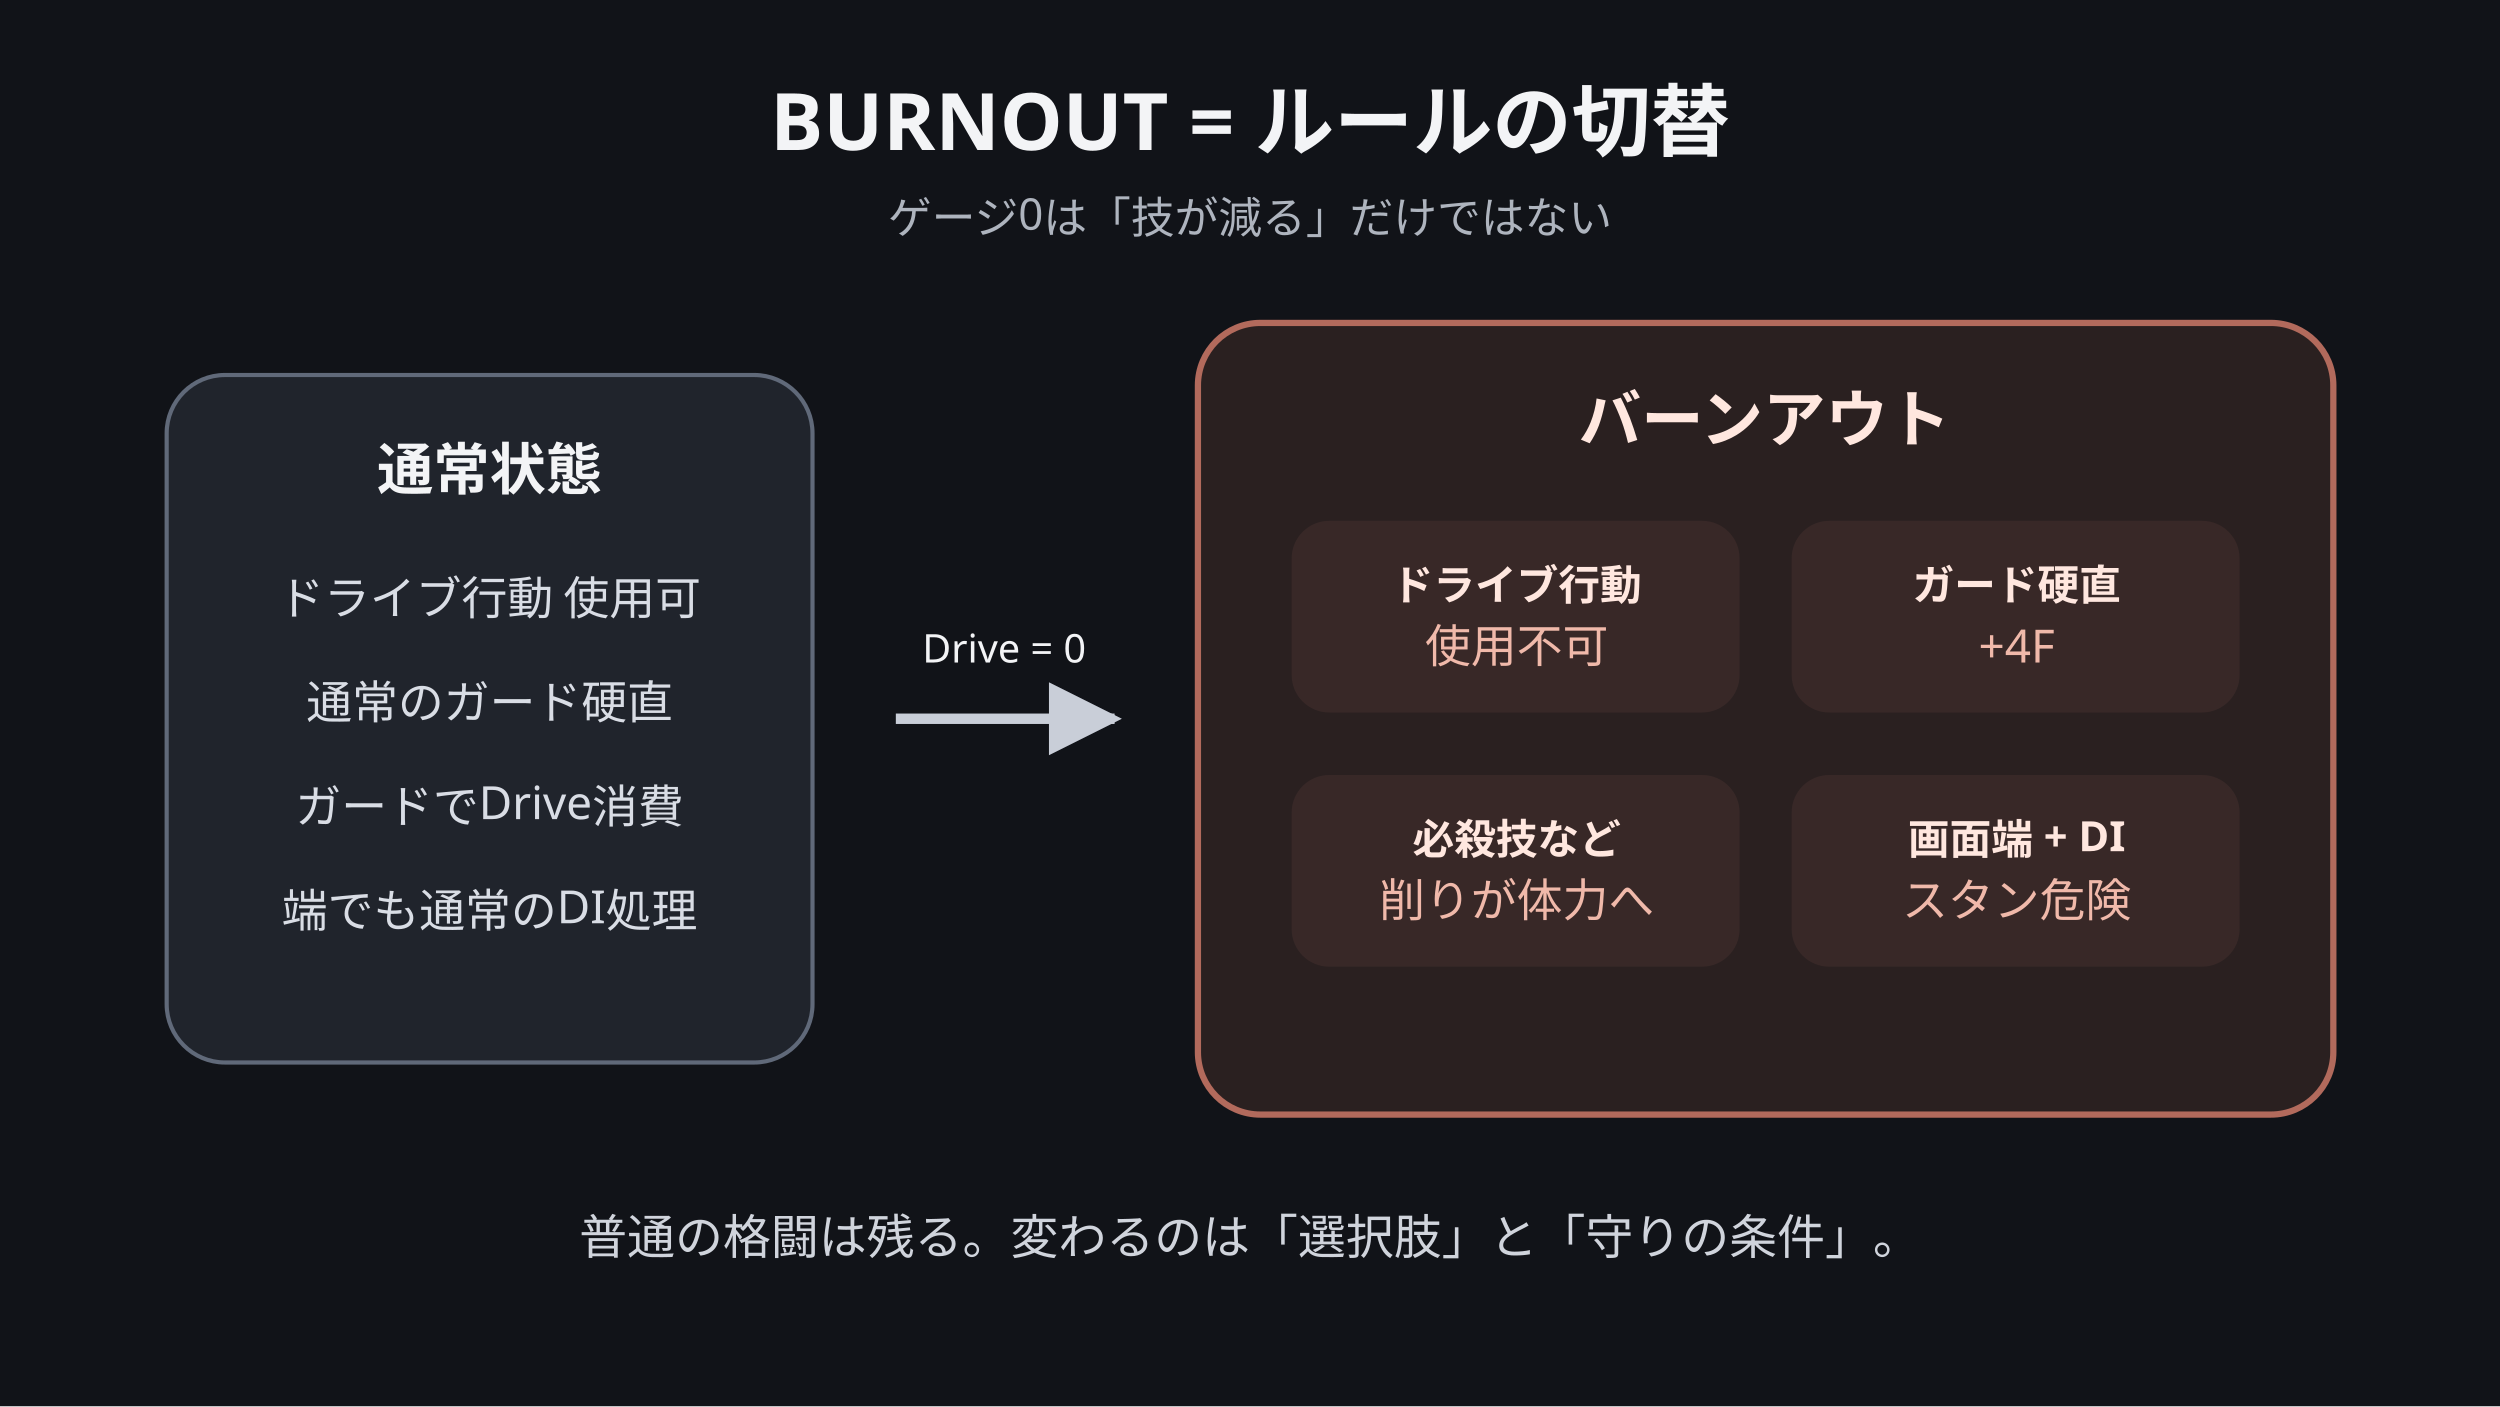
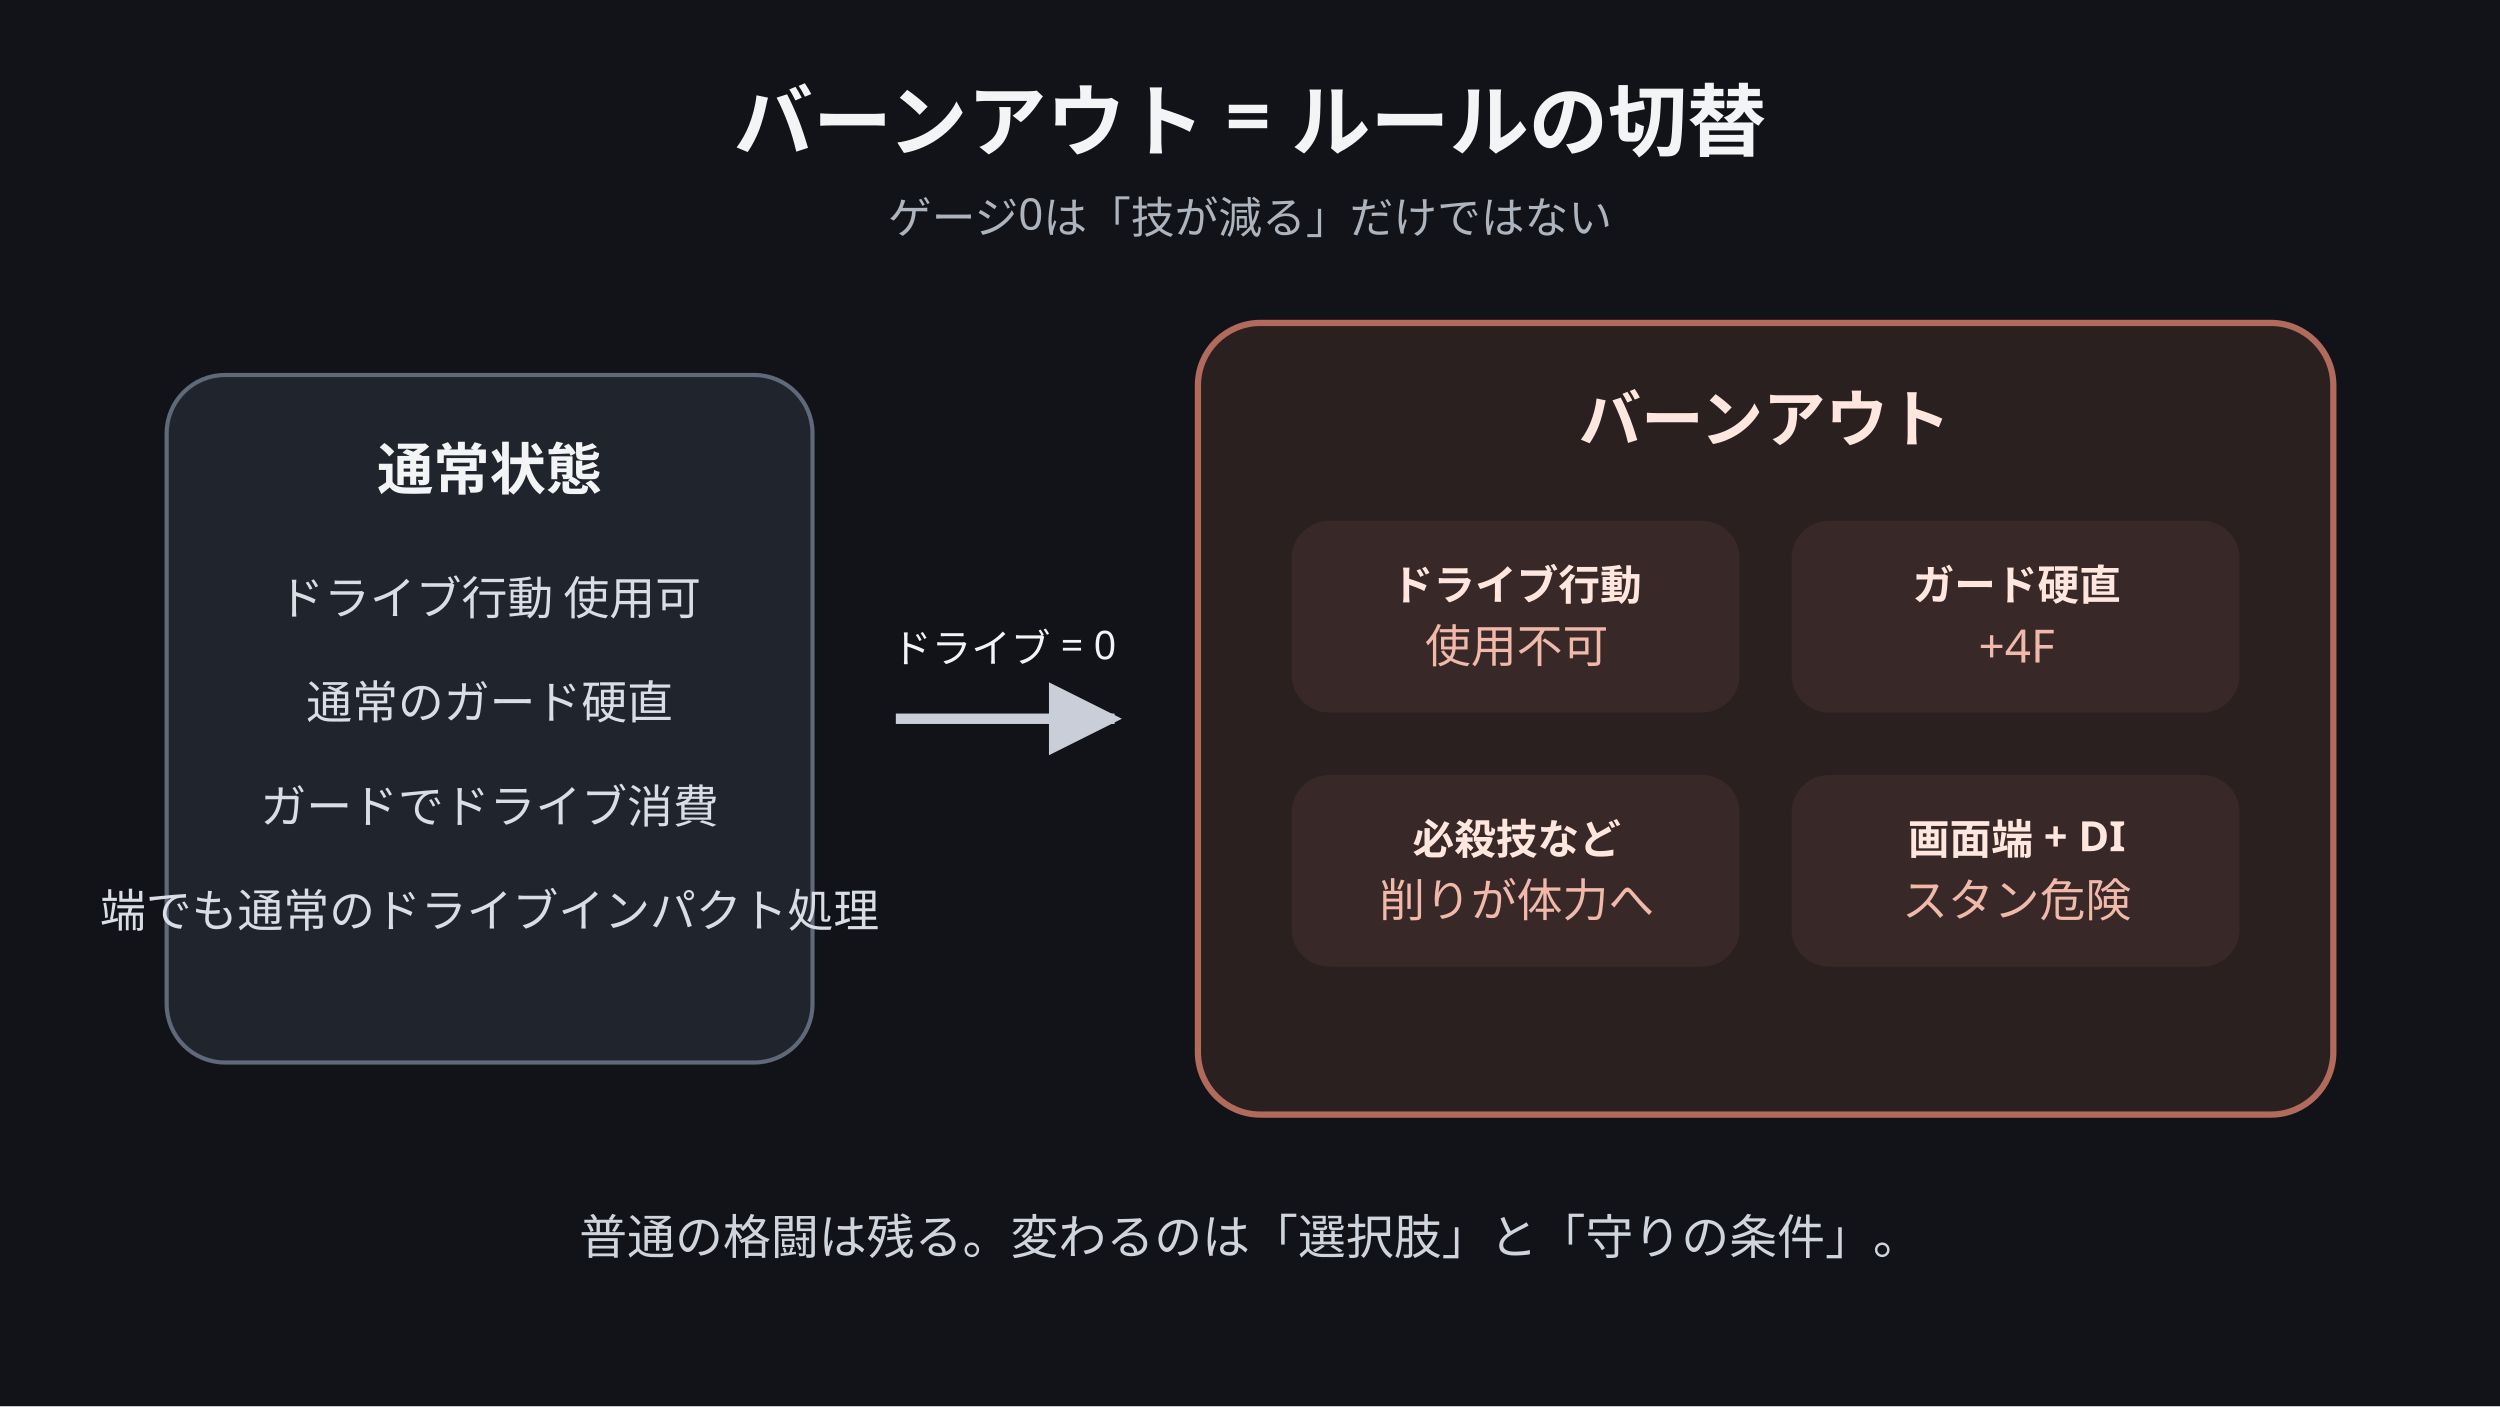
<svg xmlns="http://www.w3.org/2000/svg" width="1200" height="675" viewBox="0 0 1200 675" role="img" aria-labelledby="title desc">
  <rect width="1200" height="675" fill="#111318" />
-   <text x="600" y="72" text-anchor="middle" fill="#f3f4f6" font-family="sans-serif" font-size="38" font-weight="700">BURNOUT = ルールの切替</text>
+   <text x="600" y="72" text-anchor="middle" fill="#f3f4f6" font-family="sans-serif" font-size="38" font-weight="700">バーンアウト = ルールの切替</text>
  <text x="600" y="112" text-anchor="middle" fill="#aeb4be" font-family="sans-serif" font-size="21">ゲージ0は「技が減る」だけではない</text>
  <rect x="80" y="180" width="310" height="330" rx="28" fill="#20242c" stroke="#606979" stroke-width="2" />
  <text x="235" y="235" text-anchor="middle" fill="#f3f4f6" font-family="sans-serif" font-size="27" font-weight="700">通常状態</text>
  <text x="235" y="295" text-anchor="middle" fill="#d9dde5" font-family="sans-serif" font-size="22">ドライブ行動 使用可</text>
  <text x="235" y="345" text-anchor="middle" fill="#d9dde5" font-family="sans-serif" font-size="22">通常のガード硬直</text>
-   <text x="235" y="395" text-anchor="middle" fill="#d9dde5" font-family="sans-serif" font-size="22">ガードでDrive消費</text>
-   <text x="235" y="445" text-anchor="middle" fill="#d9dde5" font-family="sans-serif" font-size="22">端でも通常のDI処理</text>
+   <text x="235" y="395" text-anchor="middle" fill="#d9dde5" font-family="sans-serif" font-size="22">ガードでドライブ消費</text>
+   <text x="235" y="445" text-anchor="middle" fill="#d9dde5" font-family="sans-serif" font-size="22">端でも通常のドライブインパクト処理</text>
  <path d="M430 345 H535" stroke="#c9ced8" stroke-width="5" marker-end="url(#arrow)" />
-   <text x="482" y="318" text-anchor="middle" fill="#f3f4f6" font-family="sans-serif" font-size="19">Drive = 0</text>
+   <text x="482" y="318" text-anchor="middle" fill="#f3f4f6" font-family="sans-serif" font-size="19">ドライブ = 0</text>
  <rect x="575" y="155" width="545" height="380" rx="30" fill="#2a2020" stroke="#b26a5c" stroke-width="3" />
  <text x="847" y="212" text-anchor="middle" fill="#ffe7df" font-family="sans-serif" font-size="30" font-weight="700">バーンアウト</text>
  <rect x="620" y="250" width="215" height="92" rx="18" fill="#382827" />
  <text x="728" y="288" text-anchor="middle" fill="#ffe7df" font-family="sans-serif" font-size="20" font-weight="700">ドライブ行動</text>
  <text x="728" y="318" text-anchor="middle" fill="#f0b9aa" font-family="sans-serif" font-size="22">使用不可</text>
  <rect x="860" y="250" width="215" height="92" rx="18" fill="#382827" />
  <text x="968" y="288" text-anchor="middle" fill="#ffe7df" font-family="sans-serif" font-size="20" font-weight="700">ガード硬直</text>
  <text x="968" y="318" text-anchor="middle" fill="#f0b9aa" font-family="sans-serif" font-size="22">+4F</text>
  <rect x="620" y="372" width="215" height="92" rx="18" fill="#382827" />
  <text x="728" y="410" text-anchor="middle" fill="#ffe7df" font-family="sans-serif" font-size="20" font-weight="700">必殺技など</text>
  <text x="728" y="440" text-anchor="middle" fill="#f0b9aa" font-family="sans-serif" font-size="22">削りが体力へ</text>
  <rect x="860" y="372" width="215" height="92" rx="18" fill="#382827" />
  <text x="968" y="410" text-anchor="middle" fill="#ffe7df" font-family="sans-serif" font-size="20" font-weight="700">画面端 + DI</text>
  <text x="968" y="440" text-anchor="middle" fill="#f0b9aa" font-family="sans-serif" font-size="22">スタン危険</text>
  <text x="600" y="602" text-anchor="middle" fill="#d0d4dc" font-family="sans-serif" font-size="23">普通の格闘は残る。変わるのは「選択肢」と「守りの条件」。</text>
  <defs>
    <marker id="arrow" viewBox="0 0 10 10" refX="9" refY="5" markerWidth="7" markerHeight="7" orient="auto-start-reverse">
      <path d="M 0 0 L 10 5 L 0 10 z" fill="#c9ced8" />
    </marker>
  </defs>
</svg>
